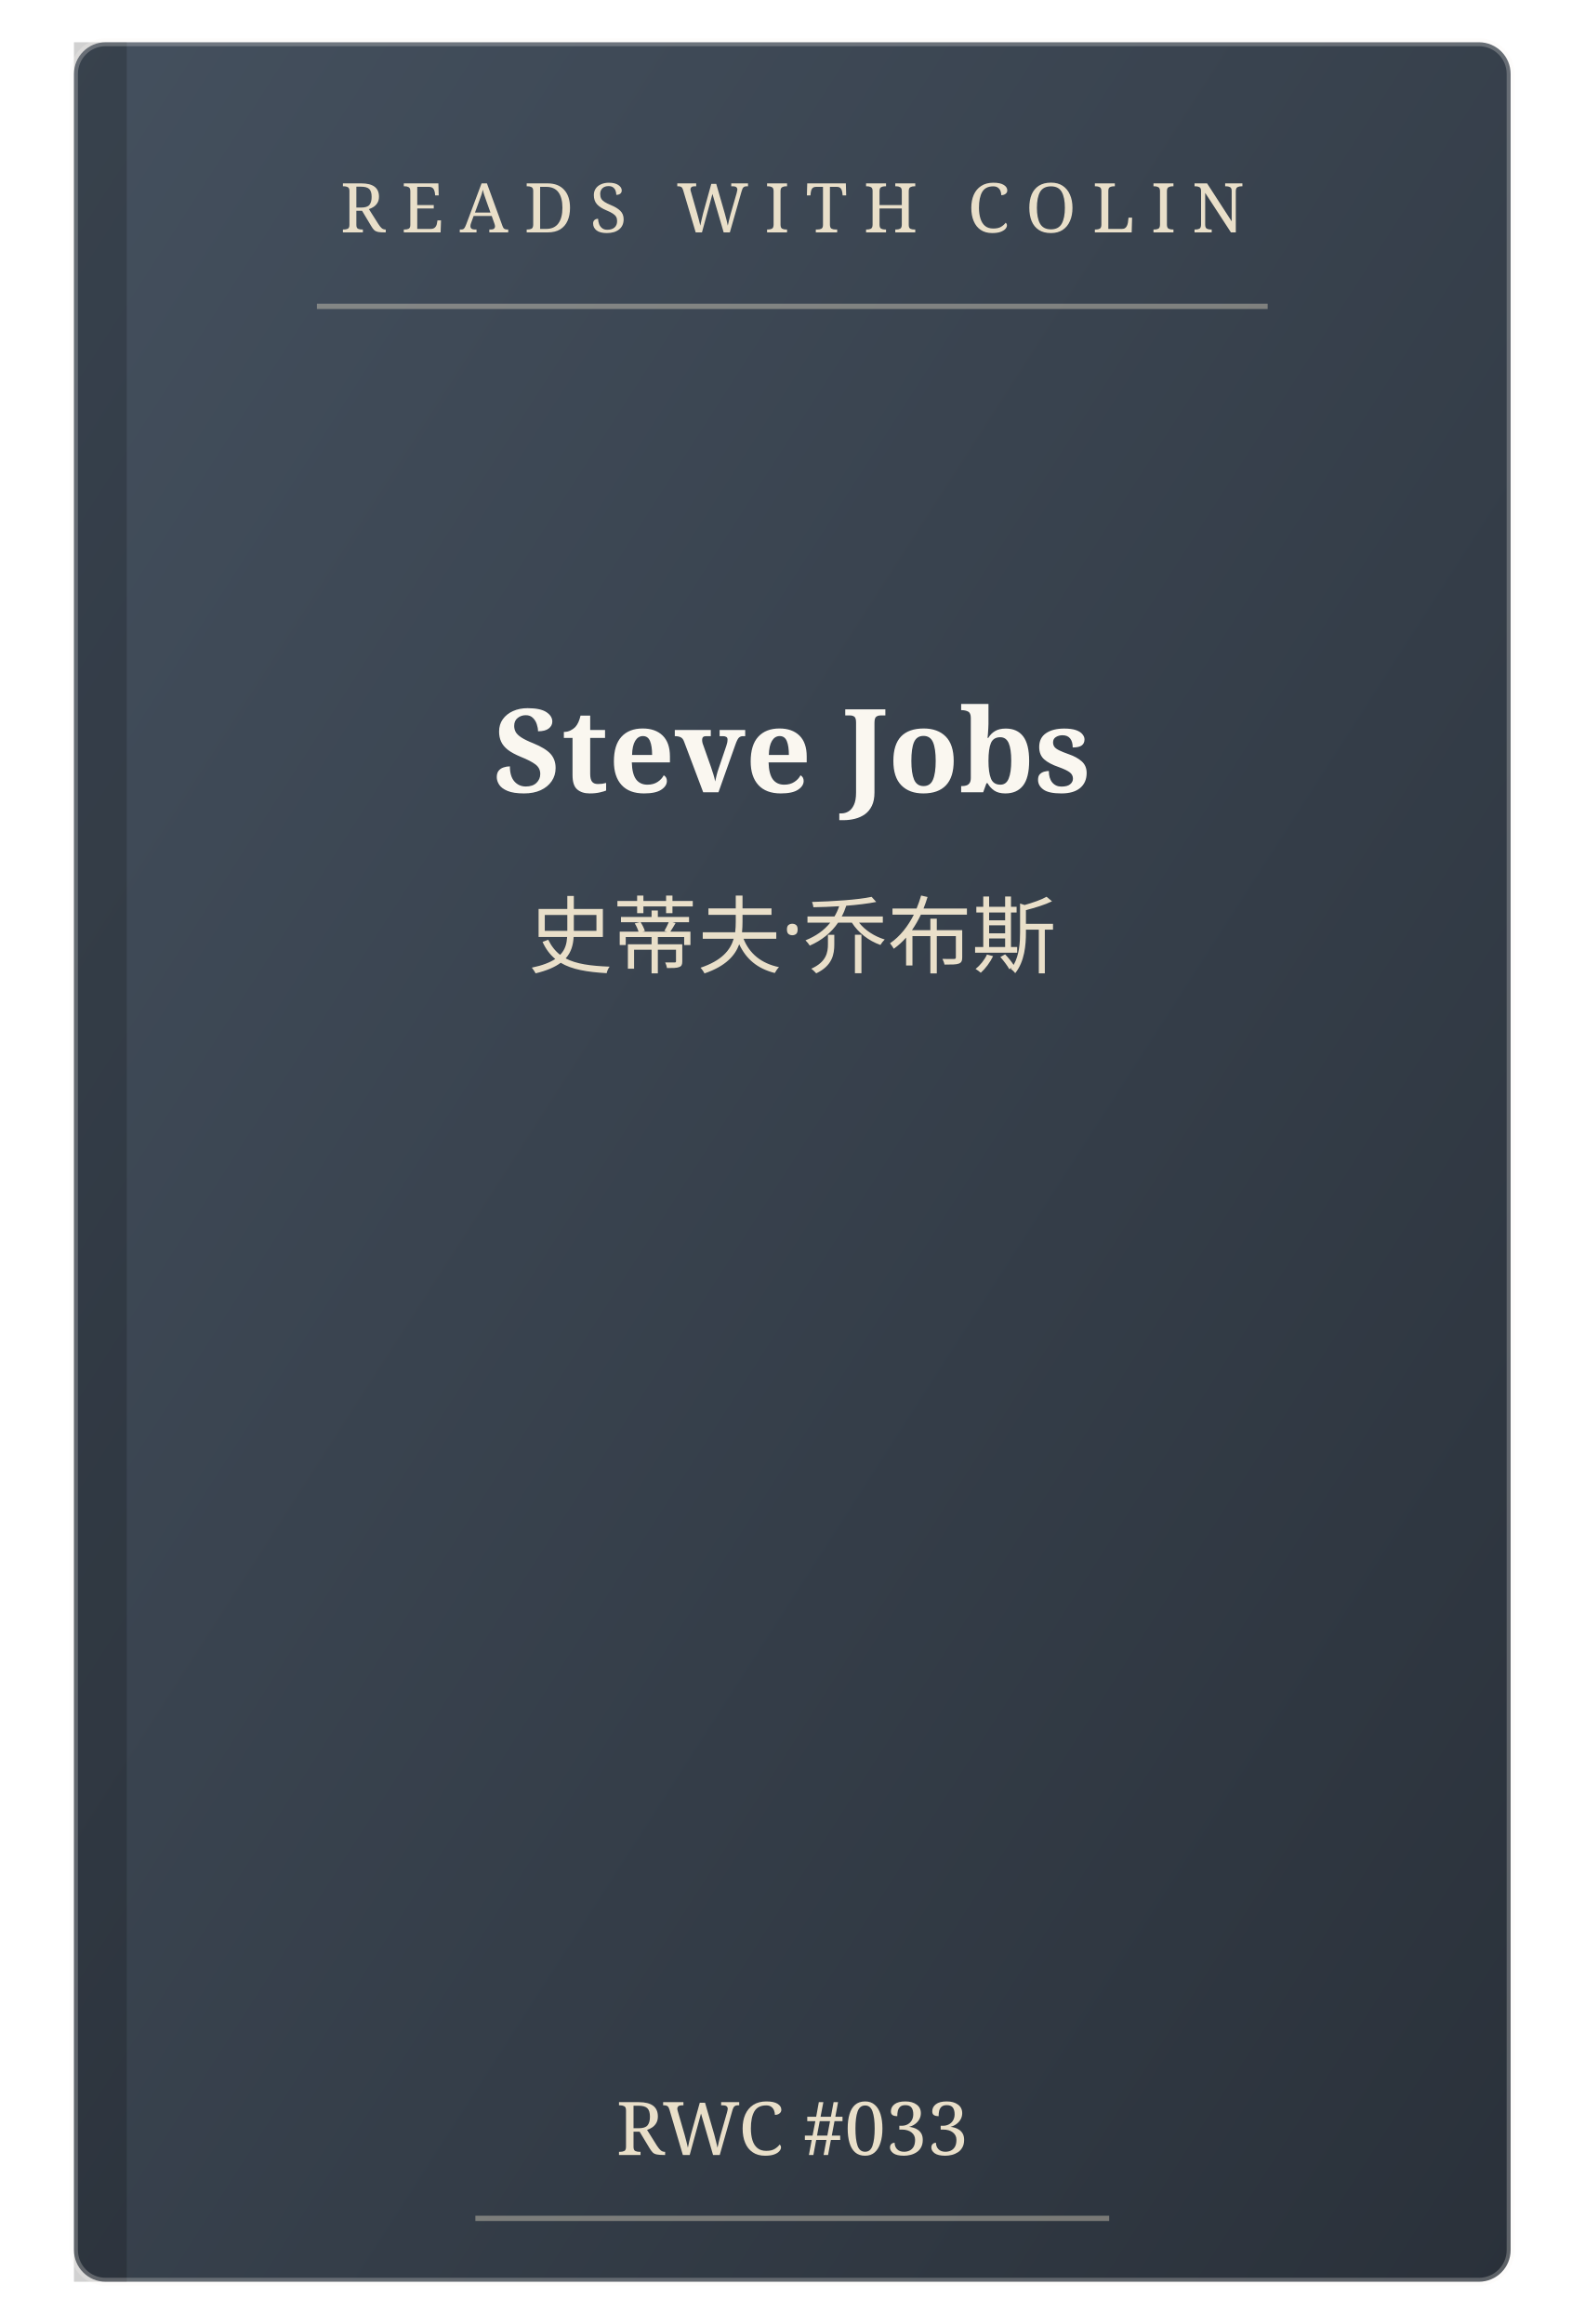
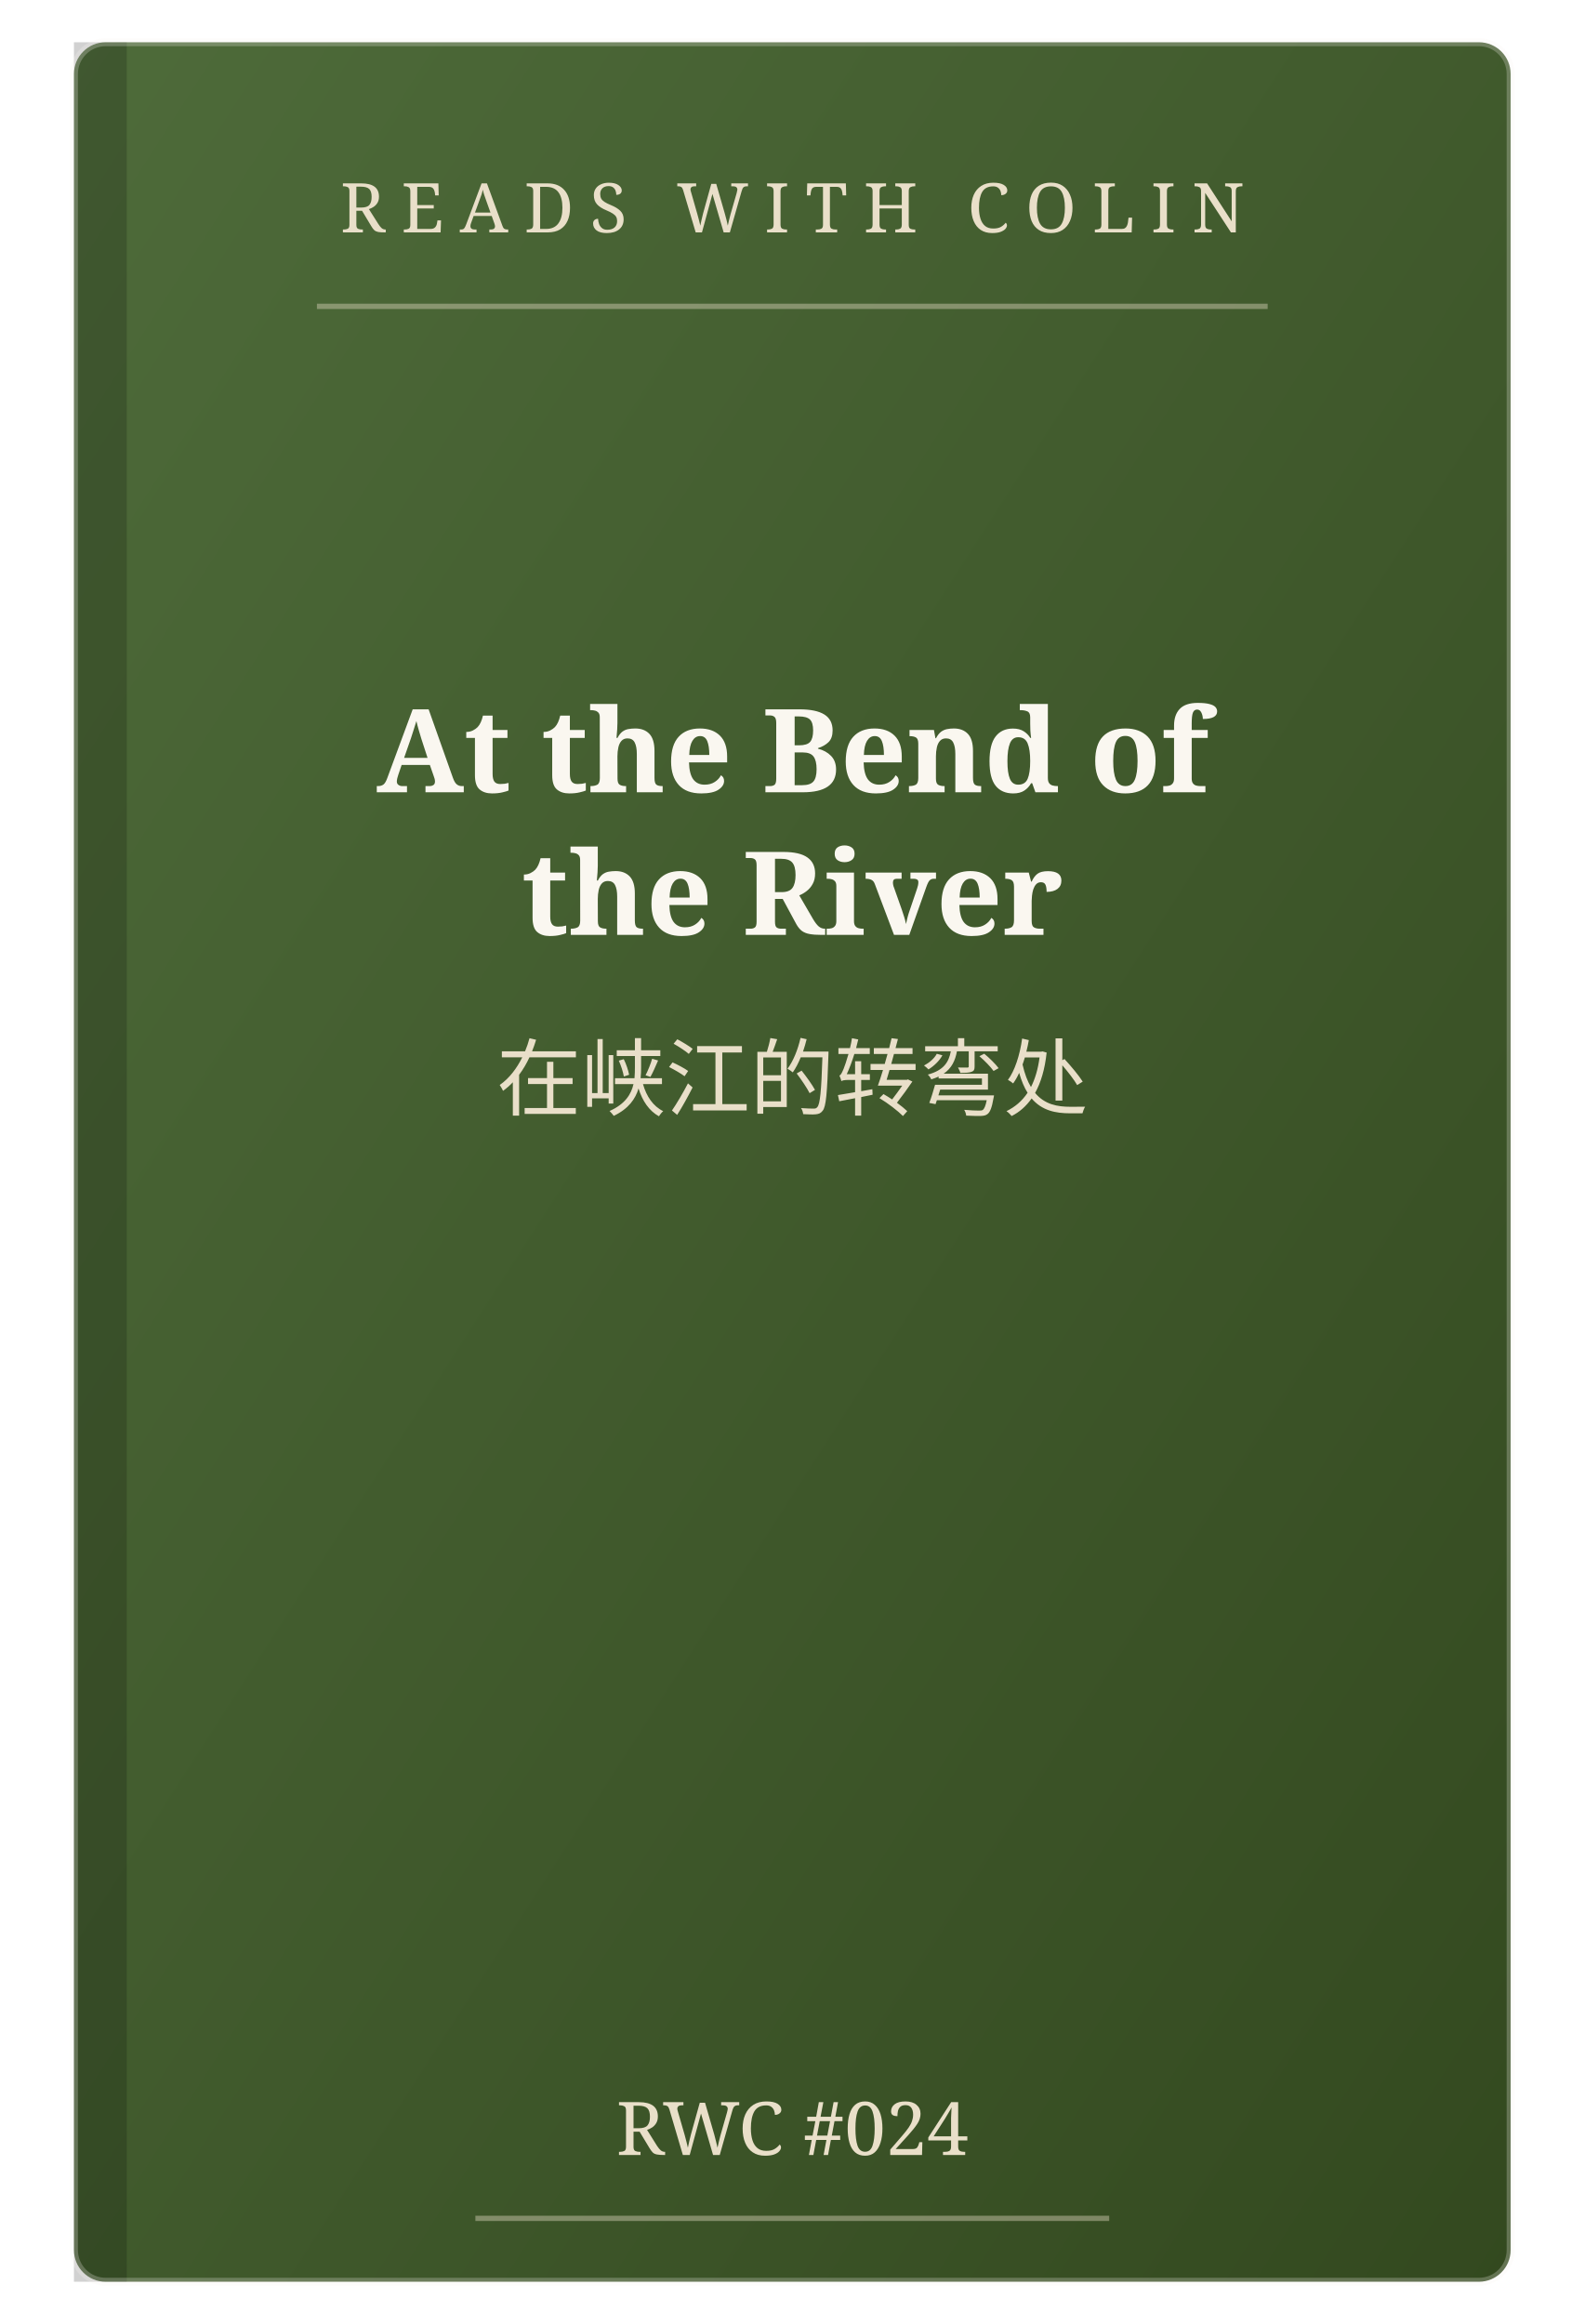
<svg xmlns="http://www.w3.org/2000/svg" viewBox="0 0 300 440" width="300" height="440">
  <defs>
    <linearGradient id="g" x1="0" y1="0" x2="1" y2="1">
-       <stop offset="0" stop-color="#44505E" />
-       <stop offset="1" stop-color="#2A313A" />
+       <stop offset="0" stop-color="#4E6B3A" />
+       <stop offset="1" stop-color="#33491F" />
    </linearGradient>
  </defs>
  <rect x="14" y="8" width="272" height="424" rx="6" fill="url(#g)" />
  <rect x="14" y="8" width="10" height="424" fill="#000" opacity="0.18" />
  <rect x="14" y="8" width="272" height="424" rx="6" fill="none" stroke="#FAF7F0" stroke-opacity="0.25" stroke-width="1.5" />
  <text x="150" y="44" text-anchor="middle" font-family="Georgia, serif" font-size="13" letter-spacing="3" fill="#E9DFC9">READS WITH COLIN</text>
  <line x1="60" y1="58" x2="240" y2="58" stroke="#E9DFC9" stroke-opacity="0.4" stroke-width="1" />
-   <text x="150" y="408" text-anchor="middle" font-family="Georgia, serif" font-size="14" fill="#E9DFC9">RWC #033</text>
+   <text x="150" y="408" text-anchor="middle" font-family="Georgia, serif" font-size="14" fill="#E9DFC9">RWC #024</text>
  <line x1="90" y1="420" x2="210" y2="420" stroke="#E9DFC9" stroke-opacity="0.4" stroke-width="1" />
-   <text x="150" y="150" text-anchor="middle" font-family="Georgia, serif" font-size="22" font-weight="700" fill="#FAF7F0">Steve Jobs</text>
-   <text x="150" y="183" text-anchor="middle" font-family="'Songti SC', serif" font-size="16" fill="#E9DFC9">史蒂夫·乔布斯</text>
+   <text x="150" y="150" text-anchor="middle" font-family="Georgia, serif" font-size="22" font-weight="700" fill="#FAF7F0">At the Bend of</text>
+   <text x="150" y="177" text-anchor="middle" font-family="Georgia, serif" font-size="22" font-weight="700" fill="#FAF7F0">the River</text>
+   <text x="150" y="210" text-anchor="middle" font-family="'Songti SC', serif" font-size="16" fill="#E9DFC9">在峡江的转弯处</text>
</svg>
